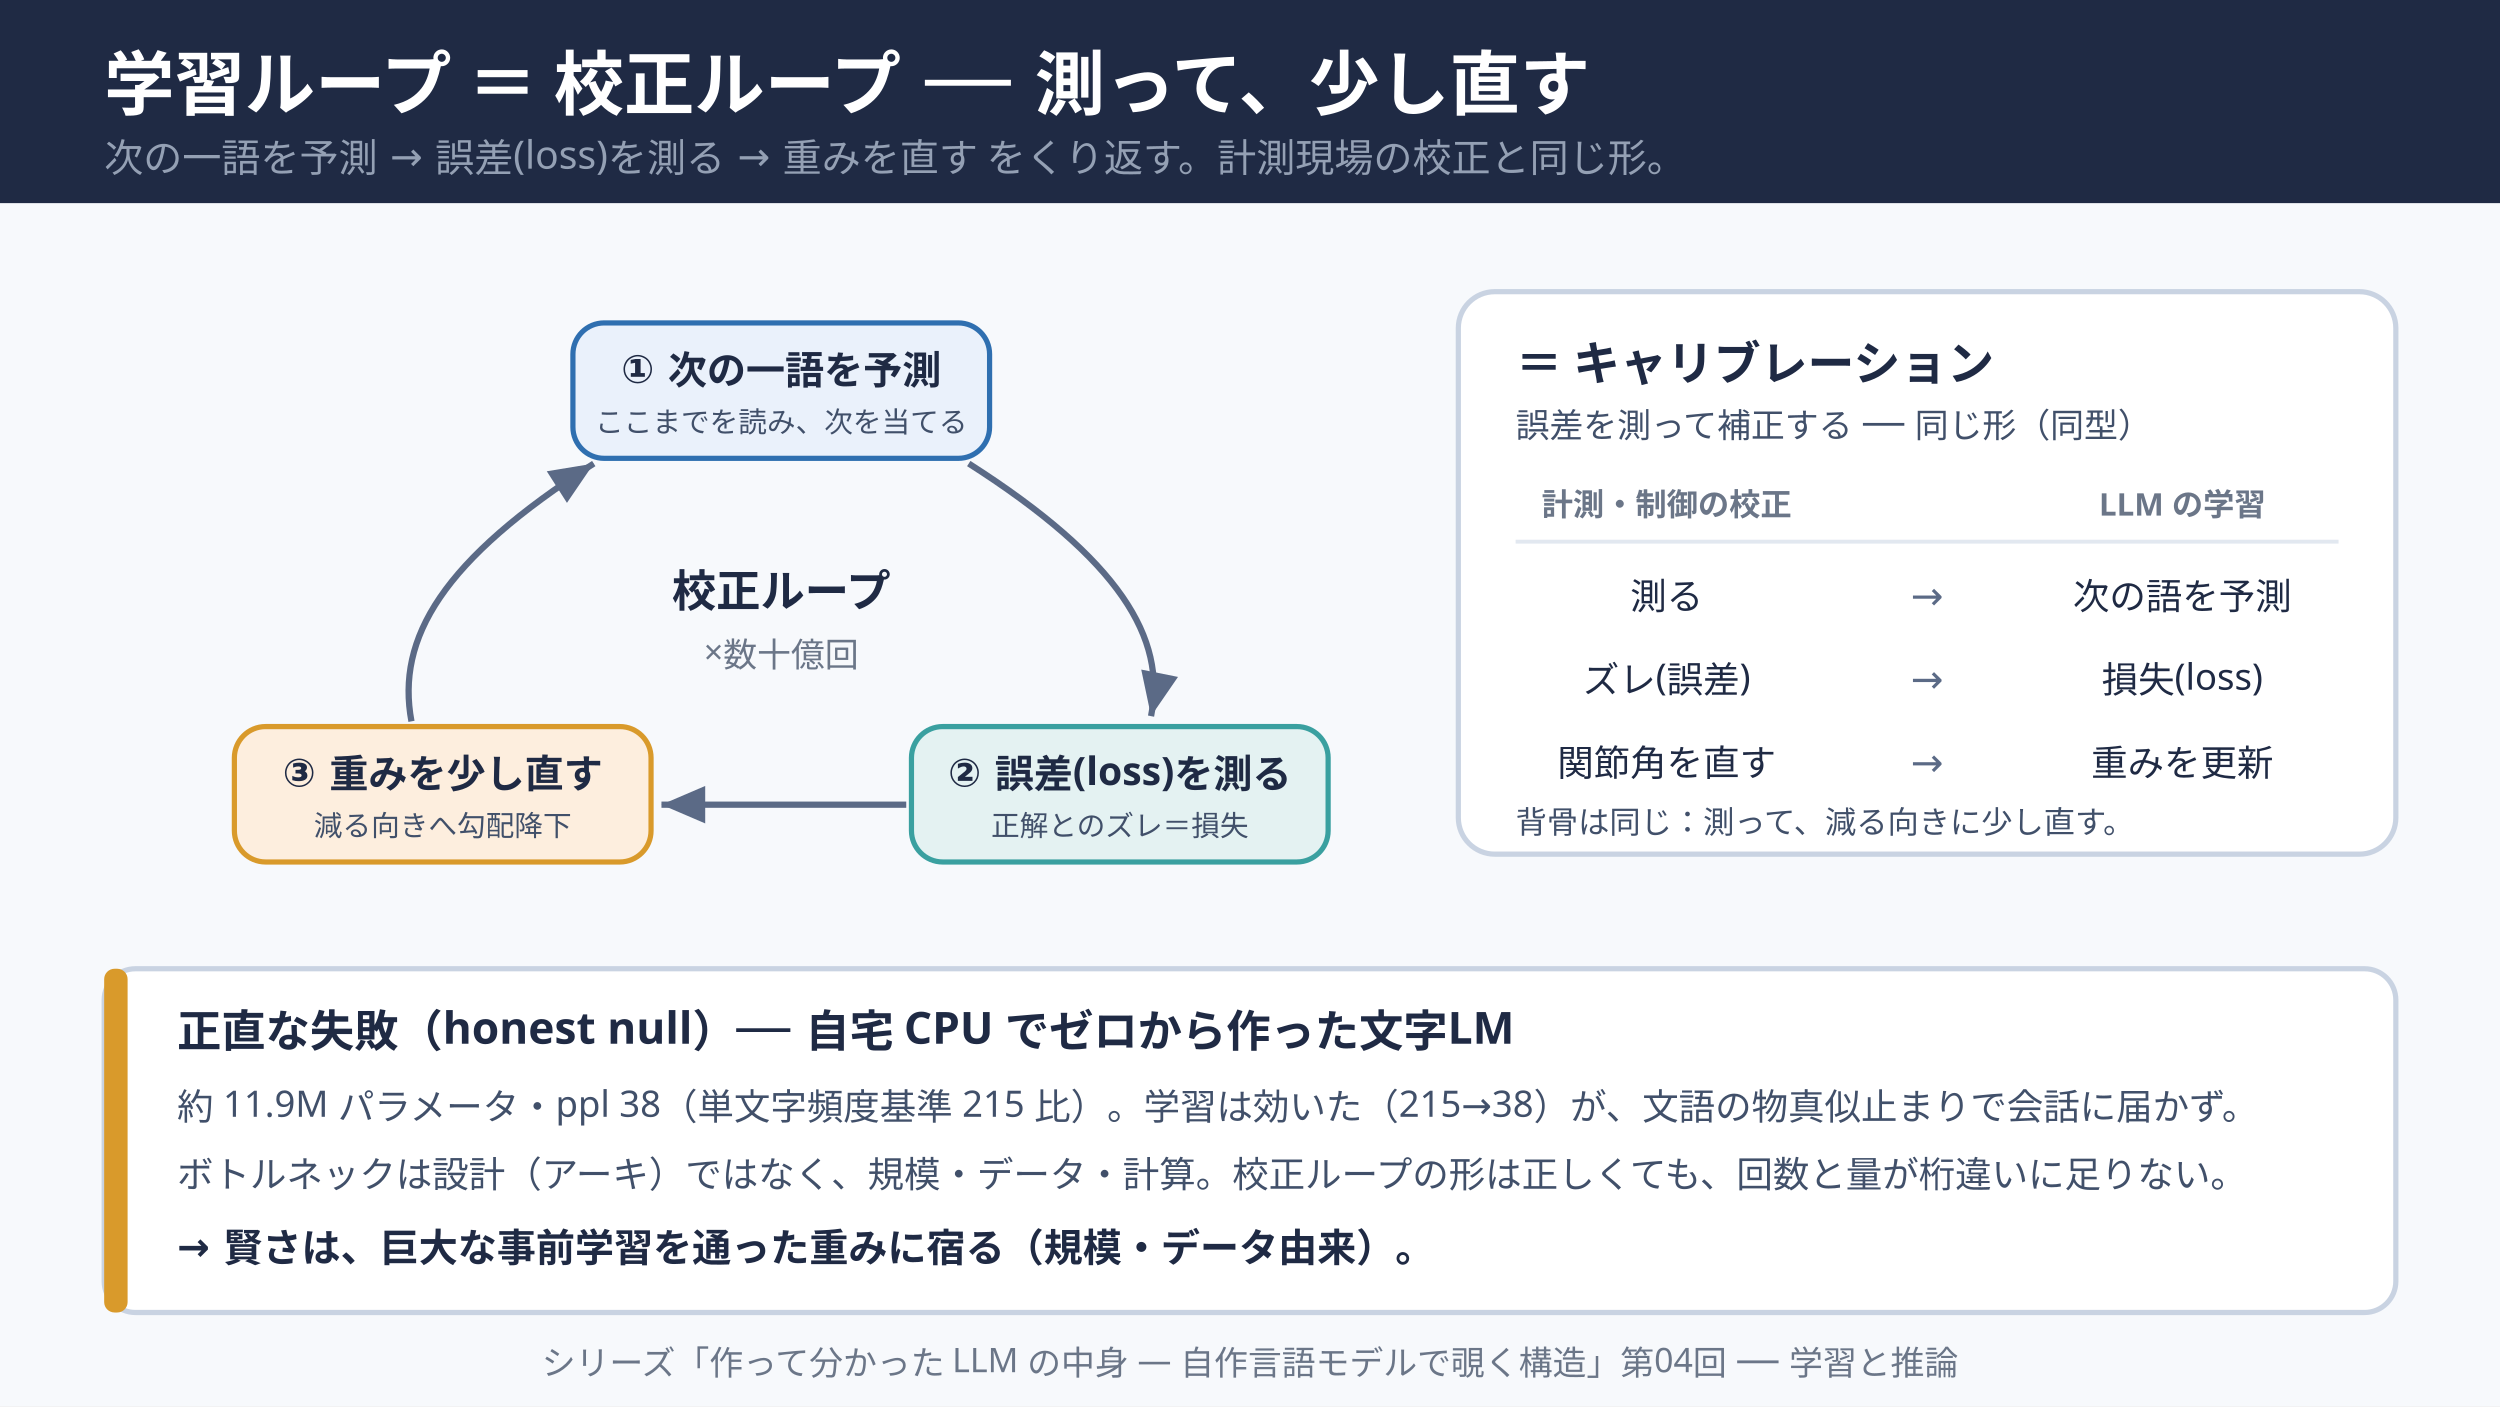
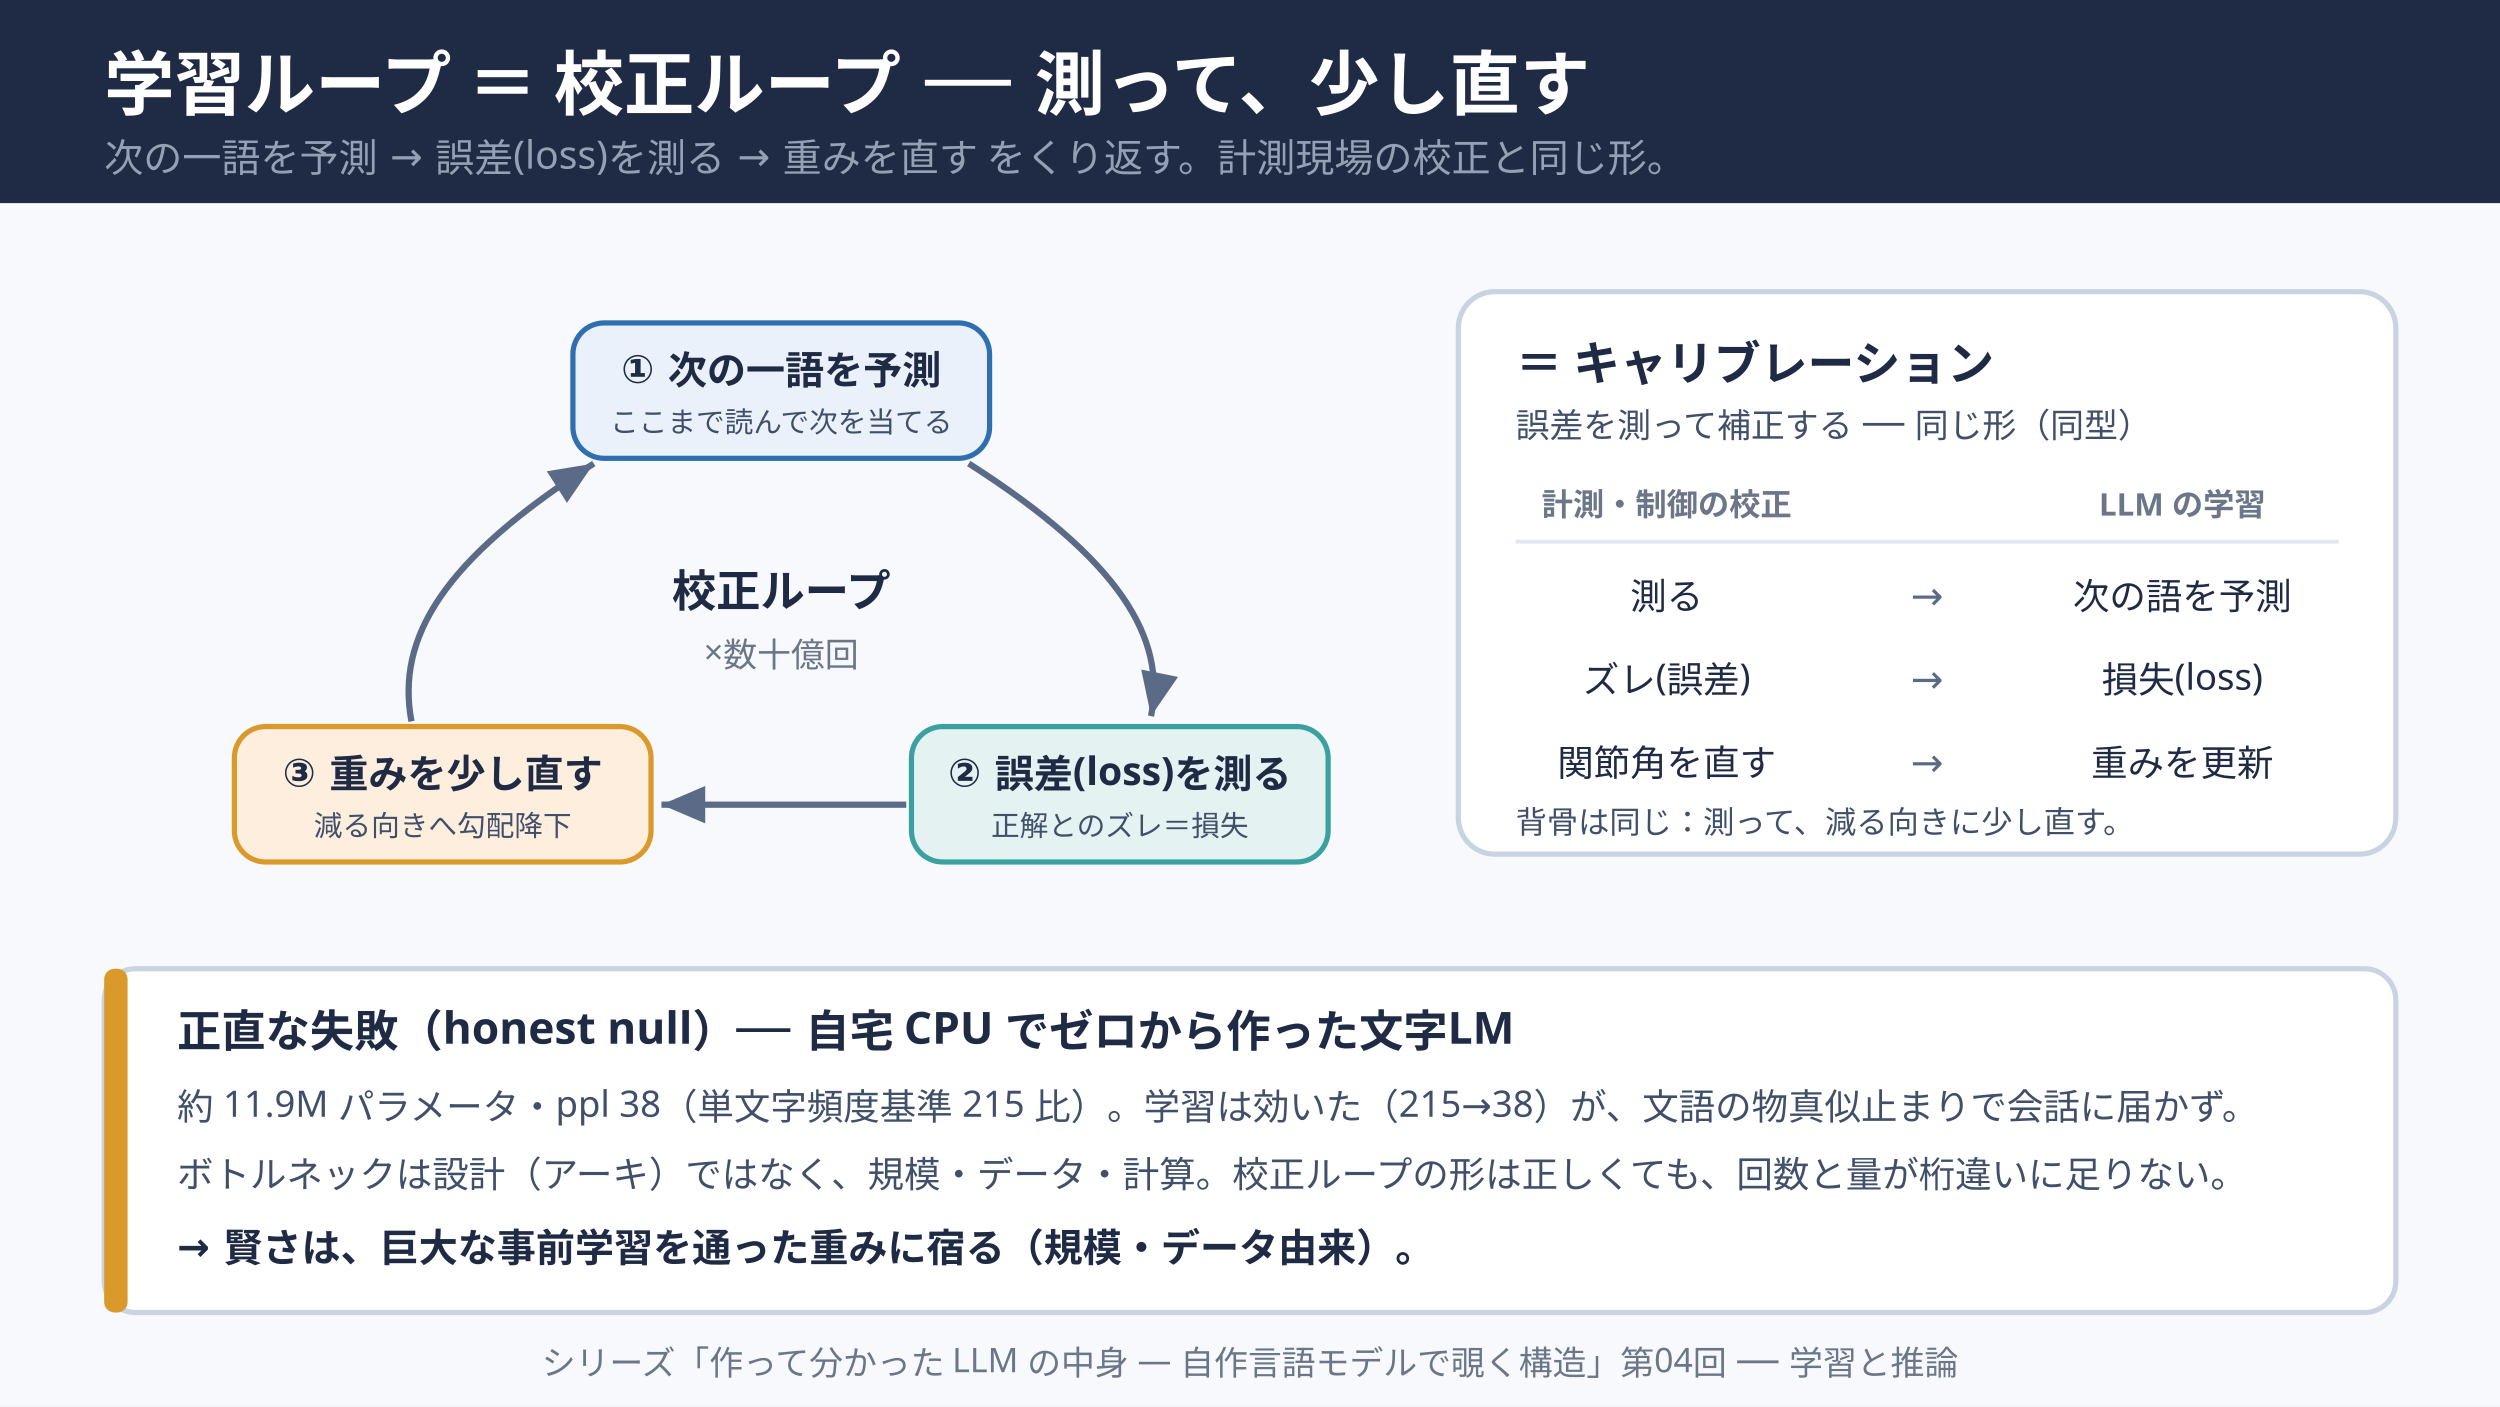
<svg xmlns="http://www.w3.org/2000/svg" viewBox="0 0 960 540" width="960" height="540" font-family="'Segoe UI','Hiragino Kaku Gothic ProN','Noto Sans JP','Yu Gothic',sans-serif">
  <defs>
    <marker id="arrd" markerWidth="10" markerHeight="10" refX="7" refY="3" orient="auto" markerUnits="strokeWidth">
      <path d="M0,0 L7,3 L0,6 Z" fill="#5b6a86" />
    </marker>
  </defs>
  <rect width="960" height="540" fill="#f7f9fc" />
  <rect x="0" y="0" width="960" height="78" fill="#1f2a44" />
  <text x="40" y="42" fill="#ffffff" font-size="27" font-weight="700">学習ループ ＝ 校正ループ ── 測って、少し直す</text>
  <text x="40" y="66" fill="#aebaccd0" font-size="15">次の一語を予測 → 誤差(loss)を測る → 重みを直す をくり返す。計測現場の校正と同じ形。</text>
  <g>
    <rect x="220" y="124" width="160" height="52" rx="12" fill="#eaf1fb" stroke="#2f6fb0" stroke-width="2" />
    <text x="300" y="147" text-anchor="middle" fill="#1f2a44" font-size="15" font-weight="700">① 次の一語を予測</text>
-     <text x="300" y="166" text-anchor="middle" fill="#41506a" font-size="11">ここまでを読み、次を当てる</text>
+     <text x="300" y="166" text-anchor="middle" fill="#41506a" font-size="11">ここまで読んで次を当てる</text>
  </g>
  <g>
    <rect x="350" y="279" width="160" height="52" rx="12" fill="#e4f2f2" stroke="#3aa0a0" stroke-width="2" />
    <text x="430" y="302" text-anchor="middle" fill="#1f2a44" font-size="15" font-weight="700">② 誤差(loss)を測る</text>
    <text x="430" y="321" text-anchor="middle" fill="#41506a" font-size="11">正解とのズレ＝損失</text>
  </g>
  <g>
    <rect x="90" y="279" width="160" height="52" rx="12" fill="#fdeede" stroke="#d99a2b" stroke-width="2" />
    <text x="170" y="302" text-anchor="middle" fill="#1f2a44" font-size="15" font-weight="700">③ 重みを少し直す</text>
    <text x="170" y="321" text-anchor="middle" fill="#41506a" font-size="11">減る向きへ勾配降下</text>
  </g>
  <g fill="none" stroke="#5b6a86" stroke-width="2.4" marker-end="url(#arrd)">
    <path d="M372,178 C430,215 448,245 442,275" />
    <path d="M348,309 L254,309" />
    <path d="M158,277 C152,245 170,215 228,178" />
  </g>
  <text x="300" y="233" text-anchor="middle" fill="#1f2a44" font-size="17" font-weight="700">校正ループ</text>
  <text x="300" y="255" text-anchor="middle" fill="#6b7688" font-size="13">×数十億回</text>
  <g>
    <rect x="560" y="112" width="360" height="216" rx="14" fill="#ffffff" stroke="#c9d3e2" stroke-width="2" />
    <text x="582" y="146" fill="#1f2a44" font-size="18" font-weight="700">＝ キャリブレーション</text>
    <text x="582" y="168" fill="#41506a" font-size="13">誤差を測って補正する ── 同じ形（同型）</text>
    <text x="640" y="198" text-anchor="middle" fill="#6b7688" font-size="12" font-weight="700">計測・制御の校正</text>
    <text x="838" y="198" text-anchor="middle" fill="#6b7688" font-size="12" font-weight="700">LLM の学習</text>
    <line x1="582" y1="208" x2="898" y2="208" stroke="#e2e8f0" stroke-width="1.5" />
    <g font-size="14" fill="#1f2a44">
      <text x="640" y="234" text-anchor="middle">測る</text>
      <text x="740" y="234" text-anchor="middle" fill="#5b6a86" font-size="15">→</text>
      <text x="838" y="234" text-anchor="middle">次の語を予測</text>
      <text x="640" y="266" text-anchor="middle">ズレ(誤差)</text>
      <text x="740" y="266" text-anchor="middle" fill="#5b6a86" font-size="15">→</text>
      <text x="838" y="266" text-anchor="middle">損失(loss)</text>
      <text x="640" y="298" text-anchor="middle">関節角を直す</text>
      <text x="740" y="298" text-anchor="middle" fill="#5b6a86" font-size="15">→</text>
      <text x="838" y="298" text-anchor="middle">重みを更新</text>
    </g>
    <text x="582" y="320" fill="#41506a" font-size="12">背骨は同じ：測って、減る向きに少し直す。</text>
  </g>
  <rect x="40" y="372" width="880" height="132" rx="12" fill="#ffffff" stroke="#c9d3e2" stroke-width="2" />
  <rect x="40" y="372" width="9" height="132" rx="4" fill="#d99a2b" />
  <text x="68" y="402" fill="#1f2a44" font-size="17" font-weight="700">正直な失敗（honest null）── 自宅 CPU でゼロから作った文字LM</text>
  <text x="68" y="430" fill="#41506a" font-size="14">約 11.9M パラメータ・ppl 38（単文字頻度基準 215 比）。学習は効いた（215→38）が、文語の物真似止まりで会話に届かず。</text>
  <text x="68" y="456" fill="#41506a" font-size="14">ボトルネックは設計（アーキ）ではなく、規模・データ・計算。校正ループの形は正しくても、回数と量が桁違いに足りない。</text>
  <text x="68" y="484" fill="#1f2a44" font-size="15" font-weight="700">→ 賢さは、巨大な事前学習を通った重みに宿る（規模・データ由来）。</text>
  <text x="480" y="528" text-anchor="middle" fill="#6b7688" font-size="13">シリーズ「作って分かった LLM の中身 ― 自作言語モデルで覗く構造」第04回 ── 学習と推論</text>
</svg>
